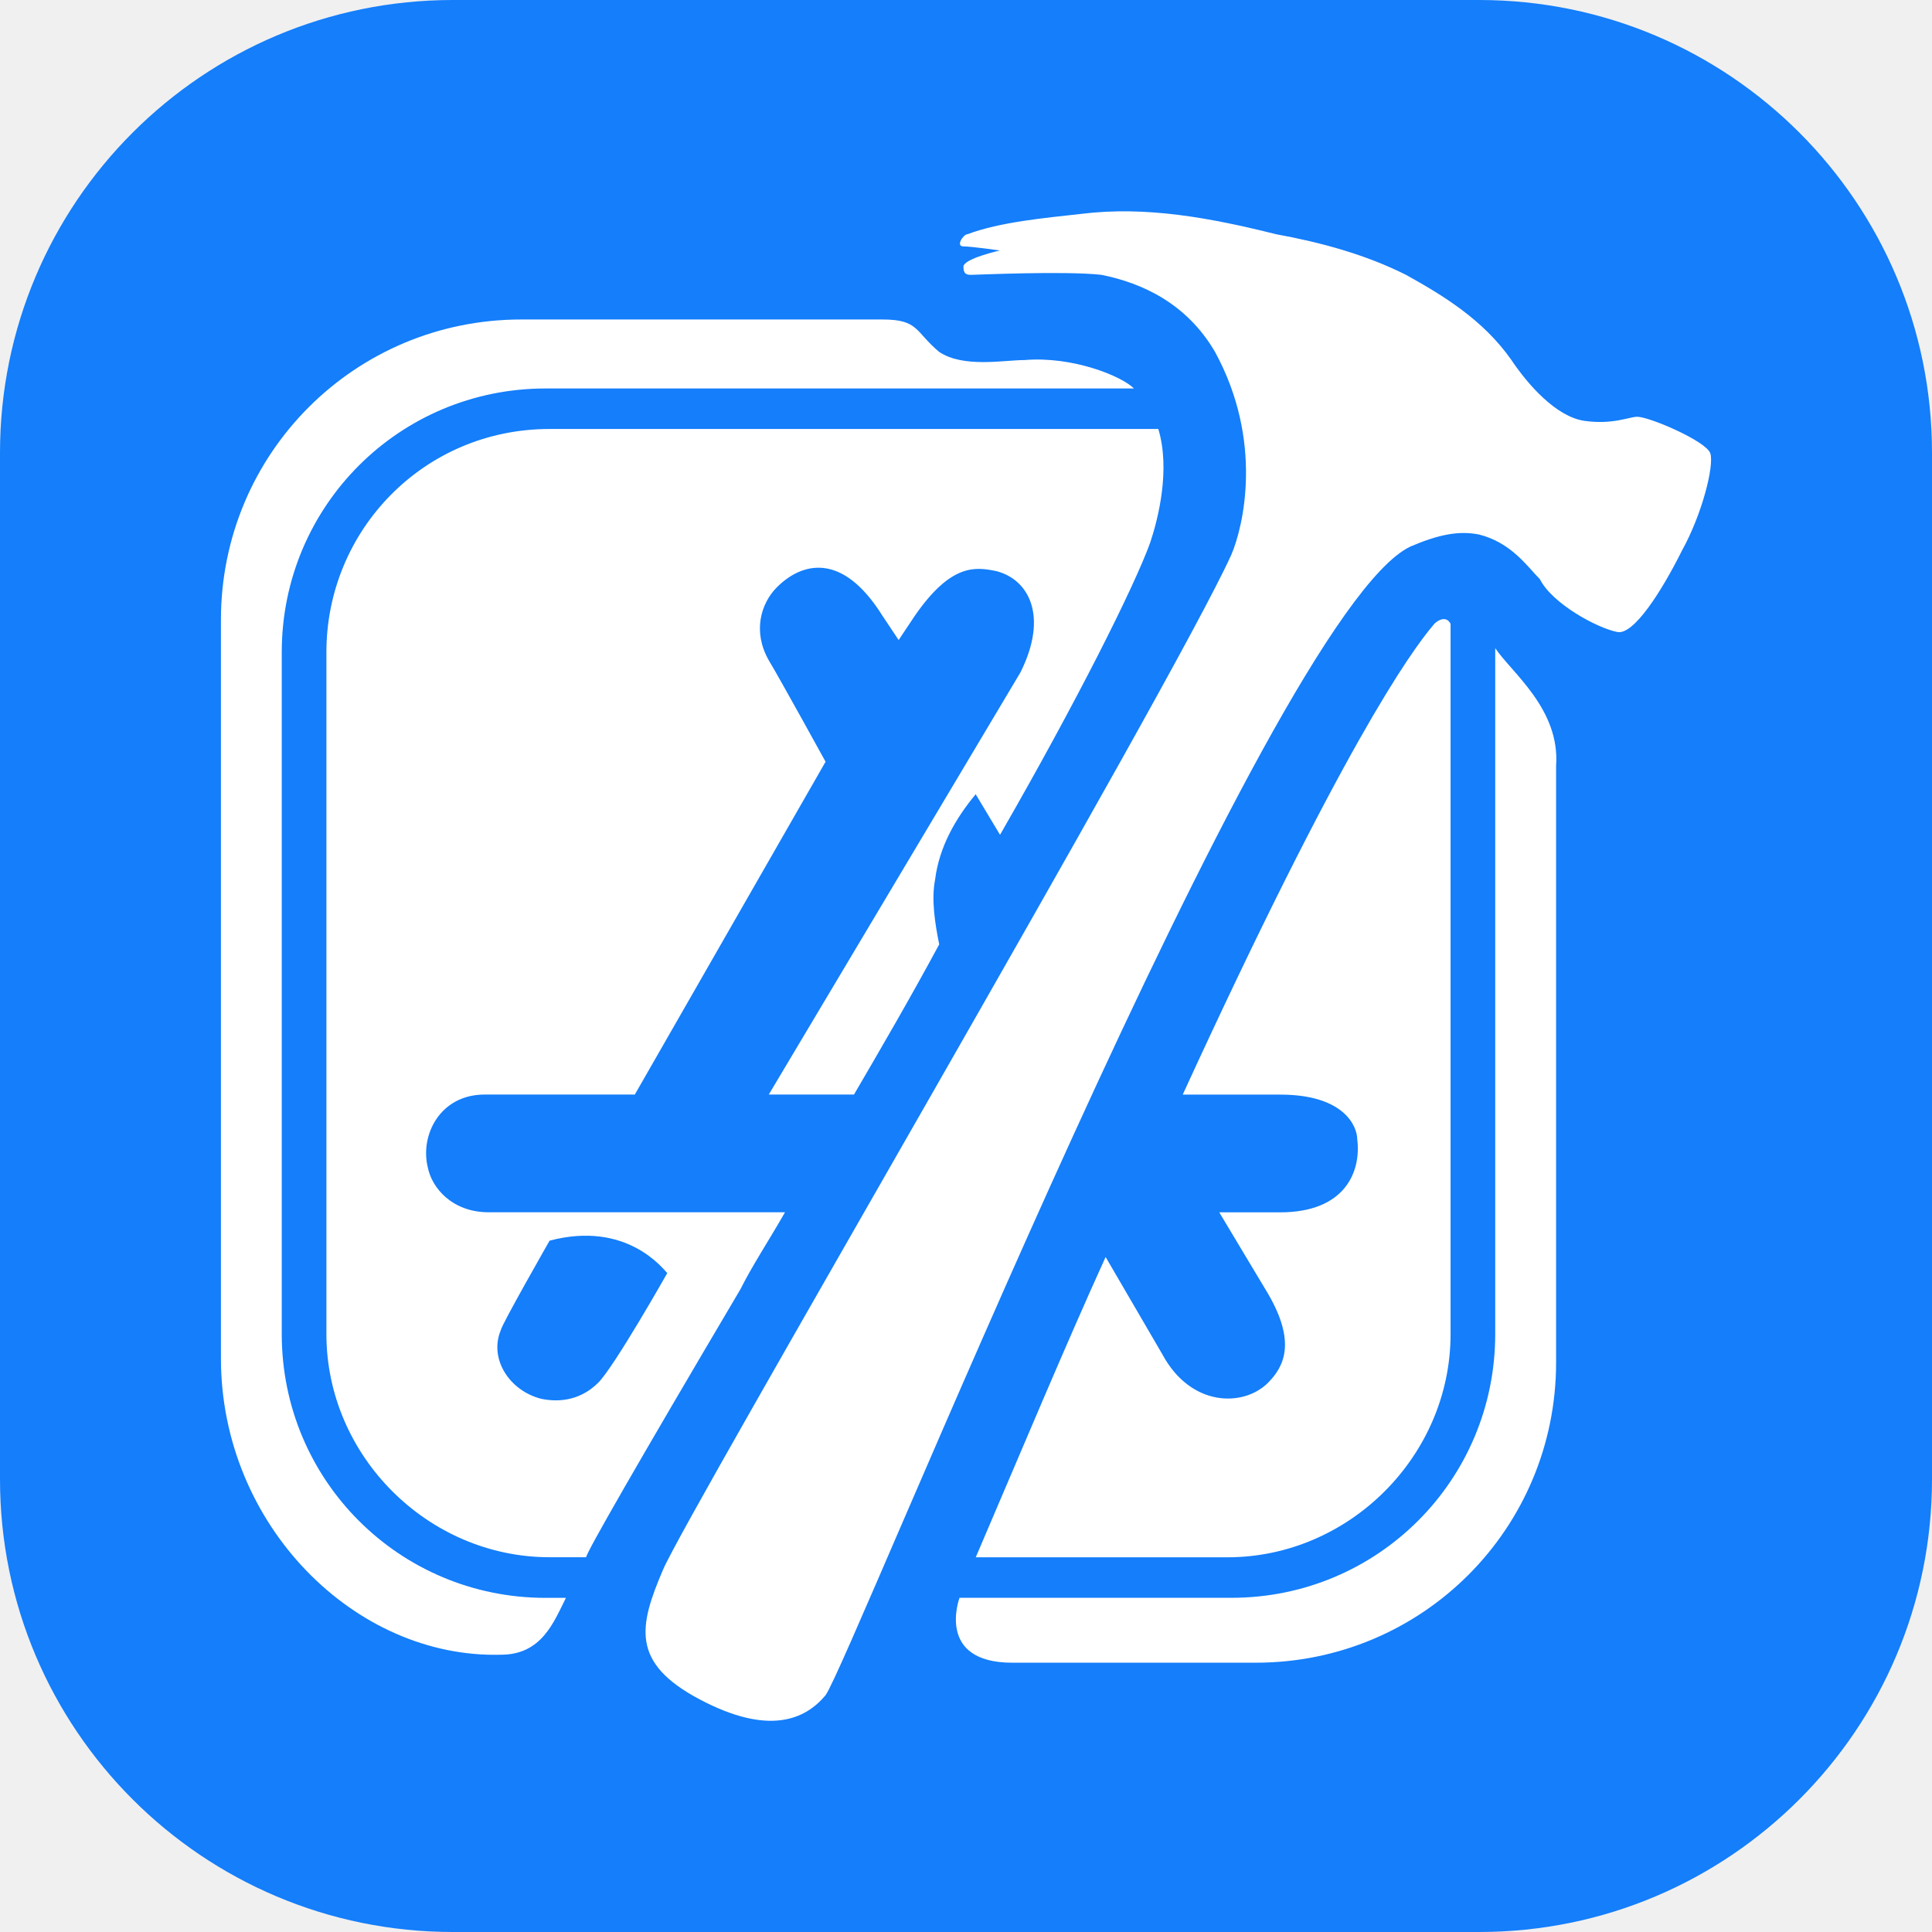
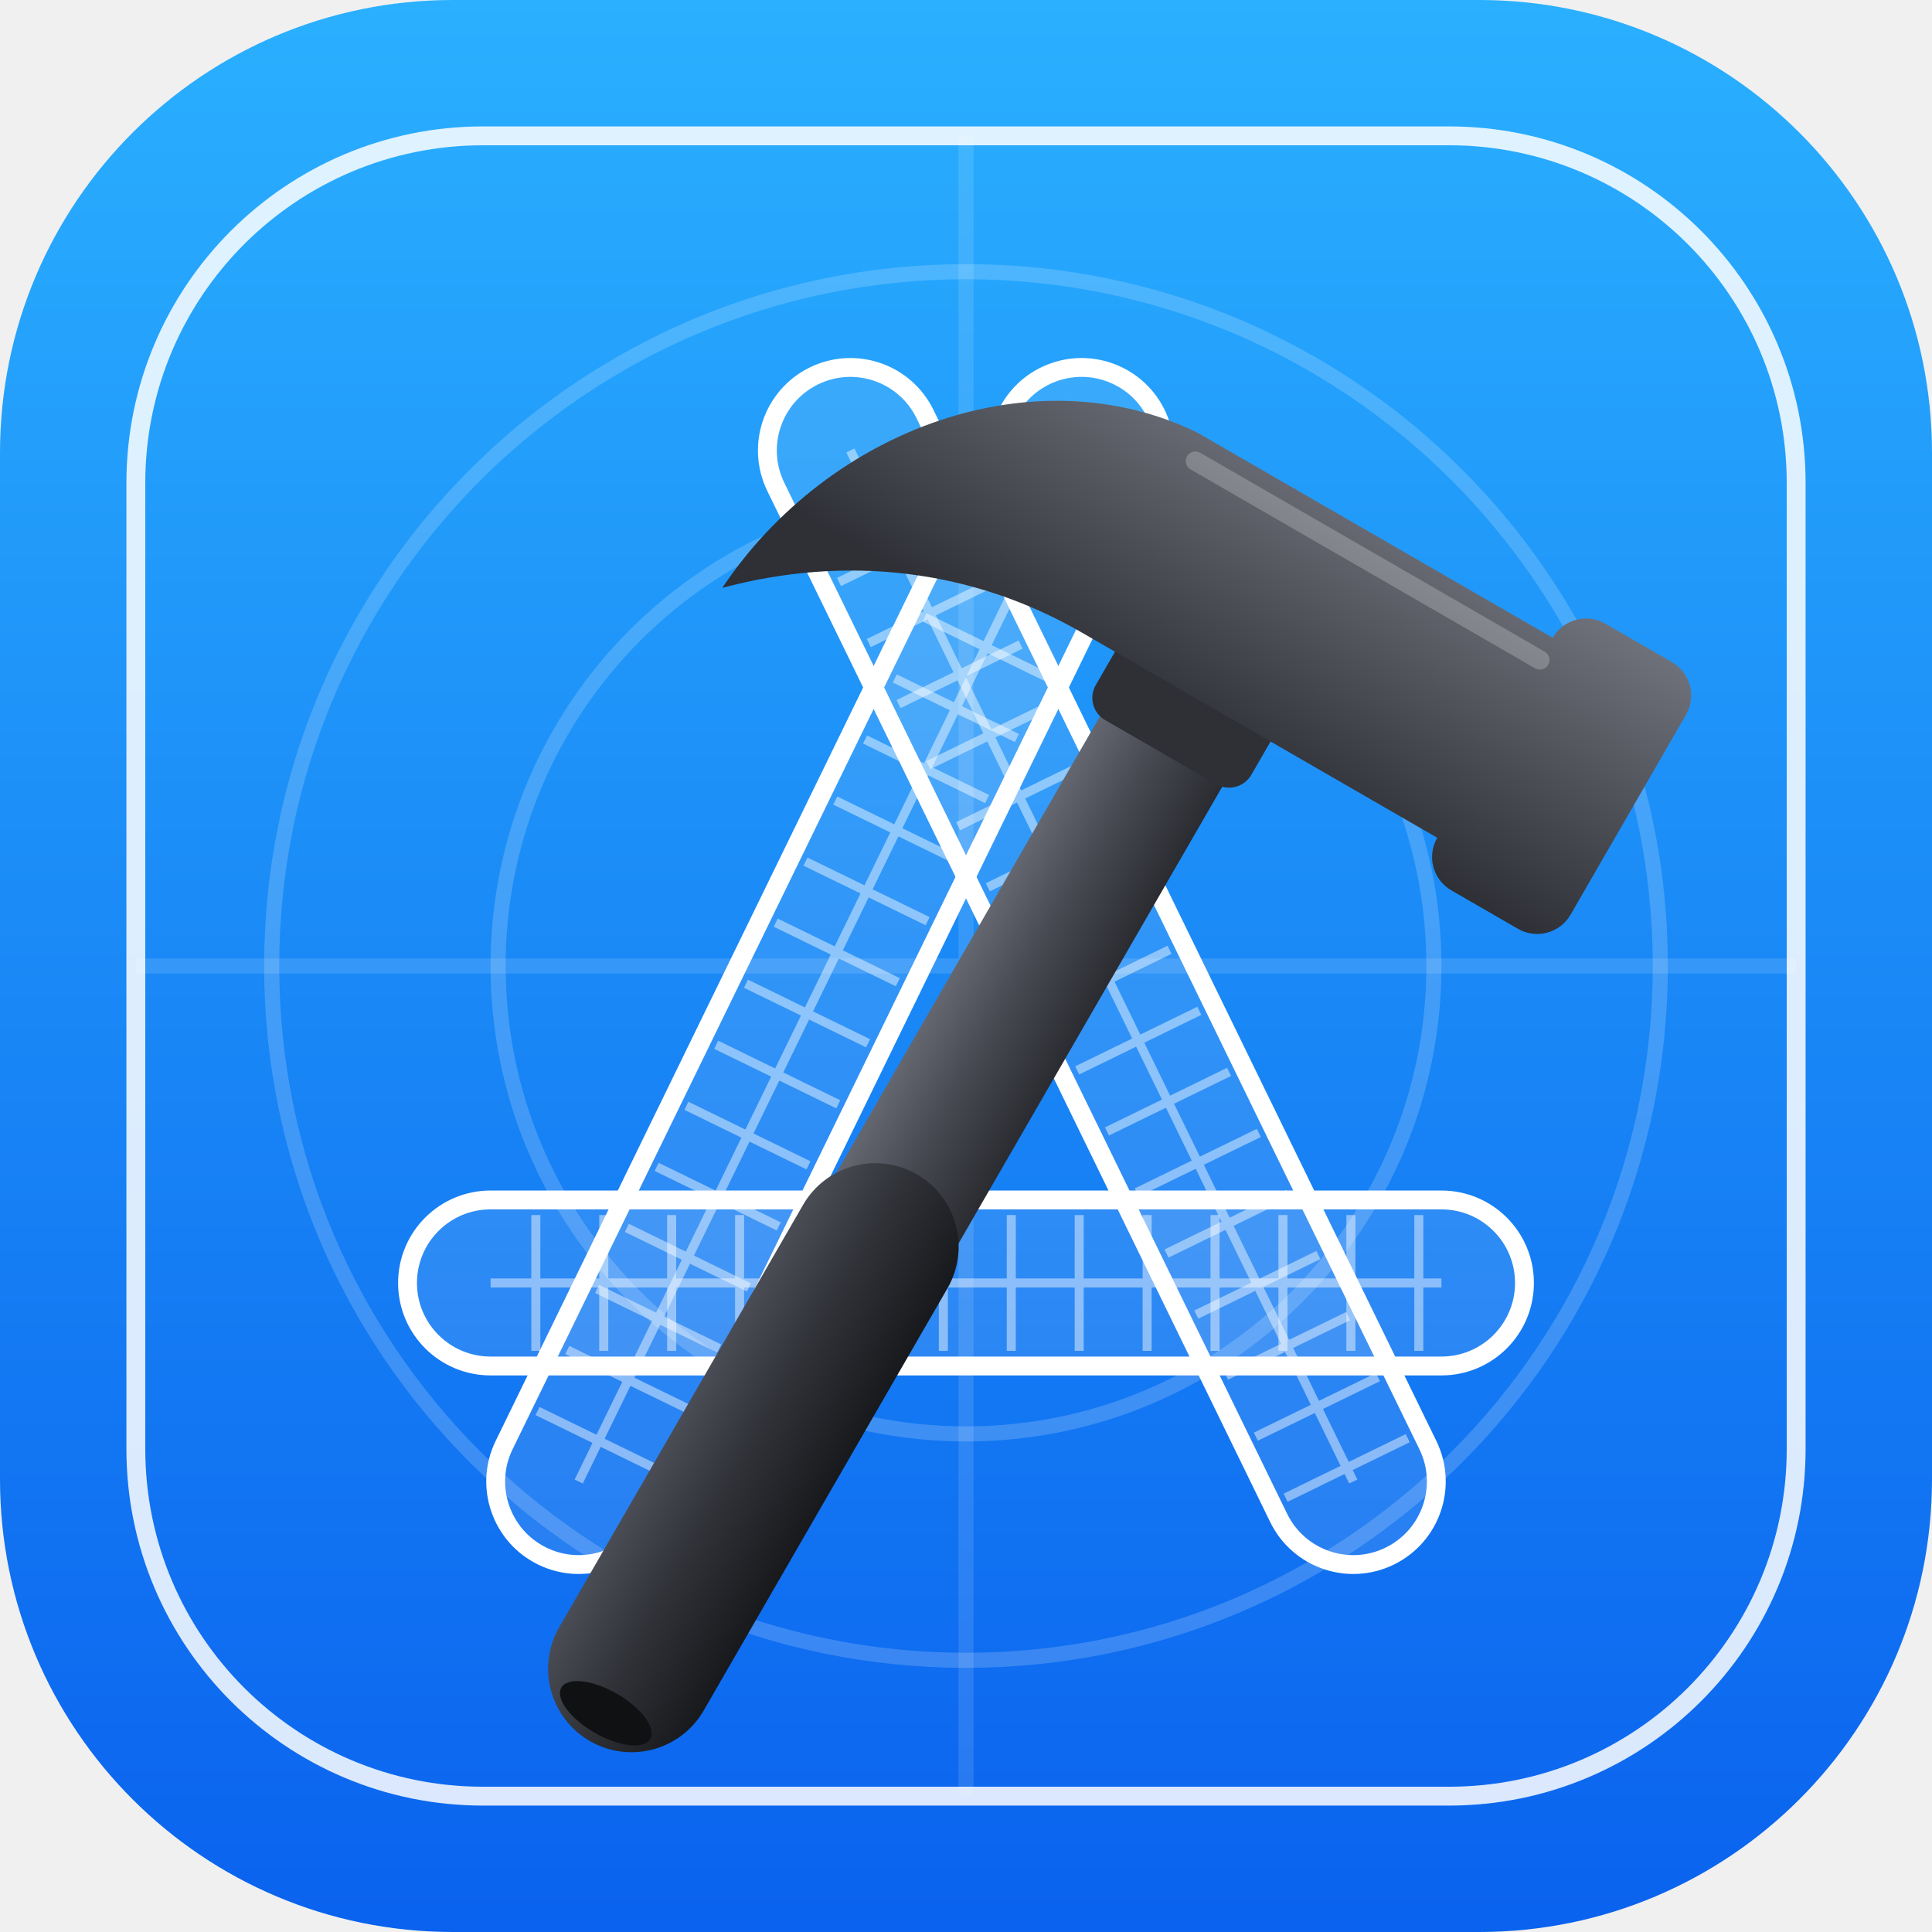
<svg xmlns="http://www.w3.org/2000/svg" width="256" height="256" viewBox="0 0 256 256" fill="none">
-   <rect width="256" height="256" rx="60" fill="#147EFB" />
-   <svg x="28" y="28" width="200" height="200" viewBox="0 0 24 24" fill="#FFFFFF" preserveAspectRatio="xMidYMid meet">
-     <path d="M19.06 5.333c.452-.194.774-.258 1.097-.194.516.129.774.516.968.71.194.387.903.774 1.226.839.258.065.71-.645 1.032-1.291.323-.581.516-1.355.452-1.549-.065-.194-.968-.581-1.162-.581-.129 0-.387.129-.839.065-.452-.065-.903-.581-1.162-.968-.452-.645-1.097-1.032-1.678-1.355-.645-.323-1.355-.516-2.065-.645-1.032-.258-2.065-.452-3.098-.323-.581.065-1.291.129-1.807.323-.065 0-.194.194-.065.194s.581.065.581.065-.581.129-.581.258c0 .129.065.129.129.129.065 0 1.484-.065 2.065 0 .645.129 1.355.452 1.807 1.226.774 1.42.452 2.775.258 3.227-.968 2.13-8.647 15.229-9.034 16.133-.387.903-.516 1.484.581 2.065s1.678.323 2.001-.065c.387-.516 7.034-17.165 9.293-18.262zm-3.614 8.712h1.549c1.032 0 1.226.516 1.226.71.065.516-.194 1.162-1.226 1.162h-.968l.774 1.291c.452.774.258 1.162 0 1.42-.387.387-1.226.387-1.678-.452l-.903-1.549c-.645 1.42-1.291 2.968-2.065 4.775h4.001c1.936 0 3.549-1.613 3.549-3.549V6.559c-.065-.129-.194-.065-.258 0-.387.452-1.484 2-4.001 7.486zm-9.809 8.002h-.323c-2.323 0-4.194-1.871-4.194-4.194V7.011c0-2.323 1.871-4.194 4.194-4.194h9.357c-.194-.194-.968-.516-1.742-.452-.323 0-.968.129-1.355-.129-.387-.323-.323-.516-.903-.516H4.928c-2.646 0-4.775 2.13-4.775 4.775v11.745c0 2.646 2.13 4.775 4.453 4.711.645 0 .839-.516 1.032-.903zM20.415 6.946v10.906c0 2.323-1.871 4.194-4.194 4.194H11.897s-.387 1.032.839 1.032h3.872c2.646 0 4.775-2.13 4.775-4.775V8.817c.065-.903-.71-1.484-.968-1.871zm-18.585.065v10.841c0 1.936 1.613 3.549 3.549 3.549h.581c0-.065.774-1.42 2.452-4.259.194-.387.452-.774.71-1.226H4.411c-.581 0-.903-.387-.968-.71-.129-.516.194-1.162.903-1.162h2.388l3.033-5.292s-.71-1.291-.903-1.613c-.258-.452-.129-.903.129-1.161.387-.387 1.032-.581 1.678.452l.258.387.258-.387c.581-.839.968-.774 1.291-.71.516.129.839.71.387 1.613L8.864 14.044h1.355c.452-.774.903-1.549 1.355-2.388-.065-.323-.129-.71-.065-1.032.065-.516.323-.968.645-1.355l.387.645c1.226-2.13 2.13-3.936 2.388-4.646.129-.387.323-1.162.129-1.807H5.379c-2.001 0-3.549 1.613-3.549 3.549zM4.605 17.787c0-.065.774-1.42.774-1.42 1.226-.323 1.807.452 1.871.516 0 0-.839 1.484-1.097 1.742s-.581.323-.903.258c-.516-.129-.839-.645-.645-1.097z" />
-   </svg>
+   <defs>
+     <linearGradient id="xcode_bg" x1="128" y1="0" x2="128" y2="256" gradientUnits="userSpaceOnUse">
+       <stop stop-color="#2AB0FF" />
+       <stop offset="1" stop-color="#0A62EE" />
+     </linearGradient>
+     <linearGradient id="xcode_head" x1="0" y1="-28" x2="0" y2="20" gradientUnits="userSpaceOnUse">
+       <stop stop-color="#6E717A" />
+       <stop offset="1" stop-color="#2E3036" />
+     </linearGradient>
+     <linearGradient id="xcode_handle" x1="-13" y1="0" x2="13" y2="0" gradientUnits="userSpaceOnUse">
+       <stop stop-color="#6A6D76" />
+       <stop offset=".45" stop-color="#474A52" />
+       <stop offset="1" stop-color="#26272C" />
+     </linearGradient>
+     <linearGradient id="xcode_grip" x1="-13" y1="0" x2="13" y2="0" gradientUnits="userSpaceOnUse">
+       <stop stop-color="#4A4D55" />
+       <stop offset=".45" stop-color="#303238" />
+       <stop offset="1" stop-color="#18191C" />
+     </linearGradient>
+   </defs>
+   <rect width="256" height="256" rx="60" fill="url(#xcode_bg)" />
+   <rect x="18" y="18" width="220" height="220" rx="46" stroke="#FFFFFF" stroke-opacity=".85" stroke-width="2.5" />
+   <circle cx="128" cy="128" r="92" stroke="#FFFFFF" stroke-opacity=".18" stroke-width="2" />
+   <circle cx="128" cy="128" r="62" stroke="#FFFFFF" stroke-opacity=".18" stroke-width="2" />
+   <path d="M128 18V238M18 128H238" stroke="#FFFFFF" stroke-opacity=".12" stroke-width="2" />
+   <g transform="translate(110 128) rotate(-64)">
+     <rect x="-87.0" y="-11.0" width="174" height="22" rx="11.0" fill="#FFFFFF" fill-opacity=".1" stroke="#FFFFFF" stroke-width="2.5" />
+     <path d="M-76.0 0H76.0 M-70 -9.0V9.0 M-61 -9.0V9.0 M-52 -9.0V9.0 M-43 -9.0V9.0 M-34 -9.0V9.0 M-25 -9.0V9.0 M-16 -9.0V9.0 M-7 -9.0V9.0 M2 -9.0V9.0 M11 -9.0V9.0 M20 -9.0V9.0 M29 -9.0V9.0 M38 -9.0V9.0 M47 -9.0V9.0 M56 -9.0V9.0 M65 -9.0V9.0 M74 -9.0V9.0" stroke="#FFFFFF" stroke-opacity=".45" stroke-width="1.2" />
+   </g>
+   <g transform="translate(146 128) rotate(64)">
+     <rect x="-87.0" y="-11.0" width="174" height="22" rx="11.0" fill="#FFFFFF" fill-opacity=".1" stroke="#FFFFFF" stroke-width="2.5" />
+     <path d="M-76.0 0H76.0 M-70 -9.0V9.0 M-61 -9.0V9.0 M-52 -9.0V9.0 M-43 -9.0V9.0 M-34 -9.0V9.0 M-25 -9.0V9.0 M-16 -9.0V9.0 M-7 -9.0V9.0 M2 -9.0V9.0 M11 -9.0V9.0 M20 -9.0V9.0 M29 -9.0V9.0 M38 -9.0V9.0 M47 -9.0V9.0 M56 -9.0V9.0 M65 -9.0V9.0 M74 -9.0V9.0" stroke="#FFFFFF" stroke-opacity=".45" stroke-width="1.2" />
+   </g>
+   <g transform="translate(128 170) rotate(0)">
+     <rect x="-74.0" y="-11.0" width="148" height="22" rx="11.0" fill="#FFFFFF" fill-opacity=".1" stroke="#FFFFFF" stroke-width="2.5" />
+     <path d="M-63.0 0H63.0 M-57 -9.0V9.0 M-48 -9.0V9.0 M-39 -9.0V9.0 M-30 -9.0V9.0 M-21 -9.0V9.0 M-12 -9.0V9.0 M-3 -9.0V9.0 M6 -9.0V9.0 M15 -9.0V9.0 M24 -9.0V9.0 M33 -9.0V9.0 M42 -9.0V9.0 M51 -9.0V9.0 M60 -9.0V9.0" stroke="#FFFFFF" stroke-opacity=".45" stroke-width="1.2" />
+   </g>
+   <g transform="translate(164 82) rotate(30) scale(.85)">
+     <rect x="-11" y="10" width="22" height="190" rx="11" fill="url(#xcode_handle)" />
+     <rect x="-13" y="100" width="26" height="102" rx="13" fill="url(#xcode_grip)" />
+     <ellipse cx="0" cy="197" rx="8" ry="3.5" fill="#101113" />
+     <rect x="-14" y="0" width="28" height="24" rx="4" fill="#2E3036" />
+     <path d="M-20 -22H50V14H-20C-40 14 -58 22 -72 36C-70 6 -48 -20 -20 -22Z" fill="url(#xcode_head)" />
+     <rect x="44" y="-28" width="24" height="48" rx="6" fill="url(#xcode_head)" />
+     <path d="M-18 -18H44" stroke="#FFFFFF" stroke-opacity=".22" stroke-width="3" stroke-linecap="round" />
+   </g>
</svg>
